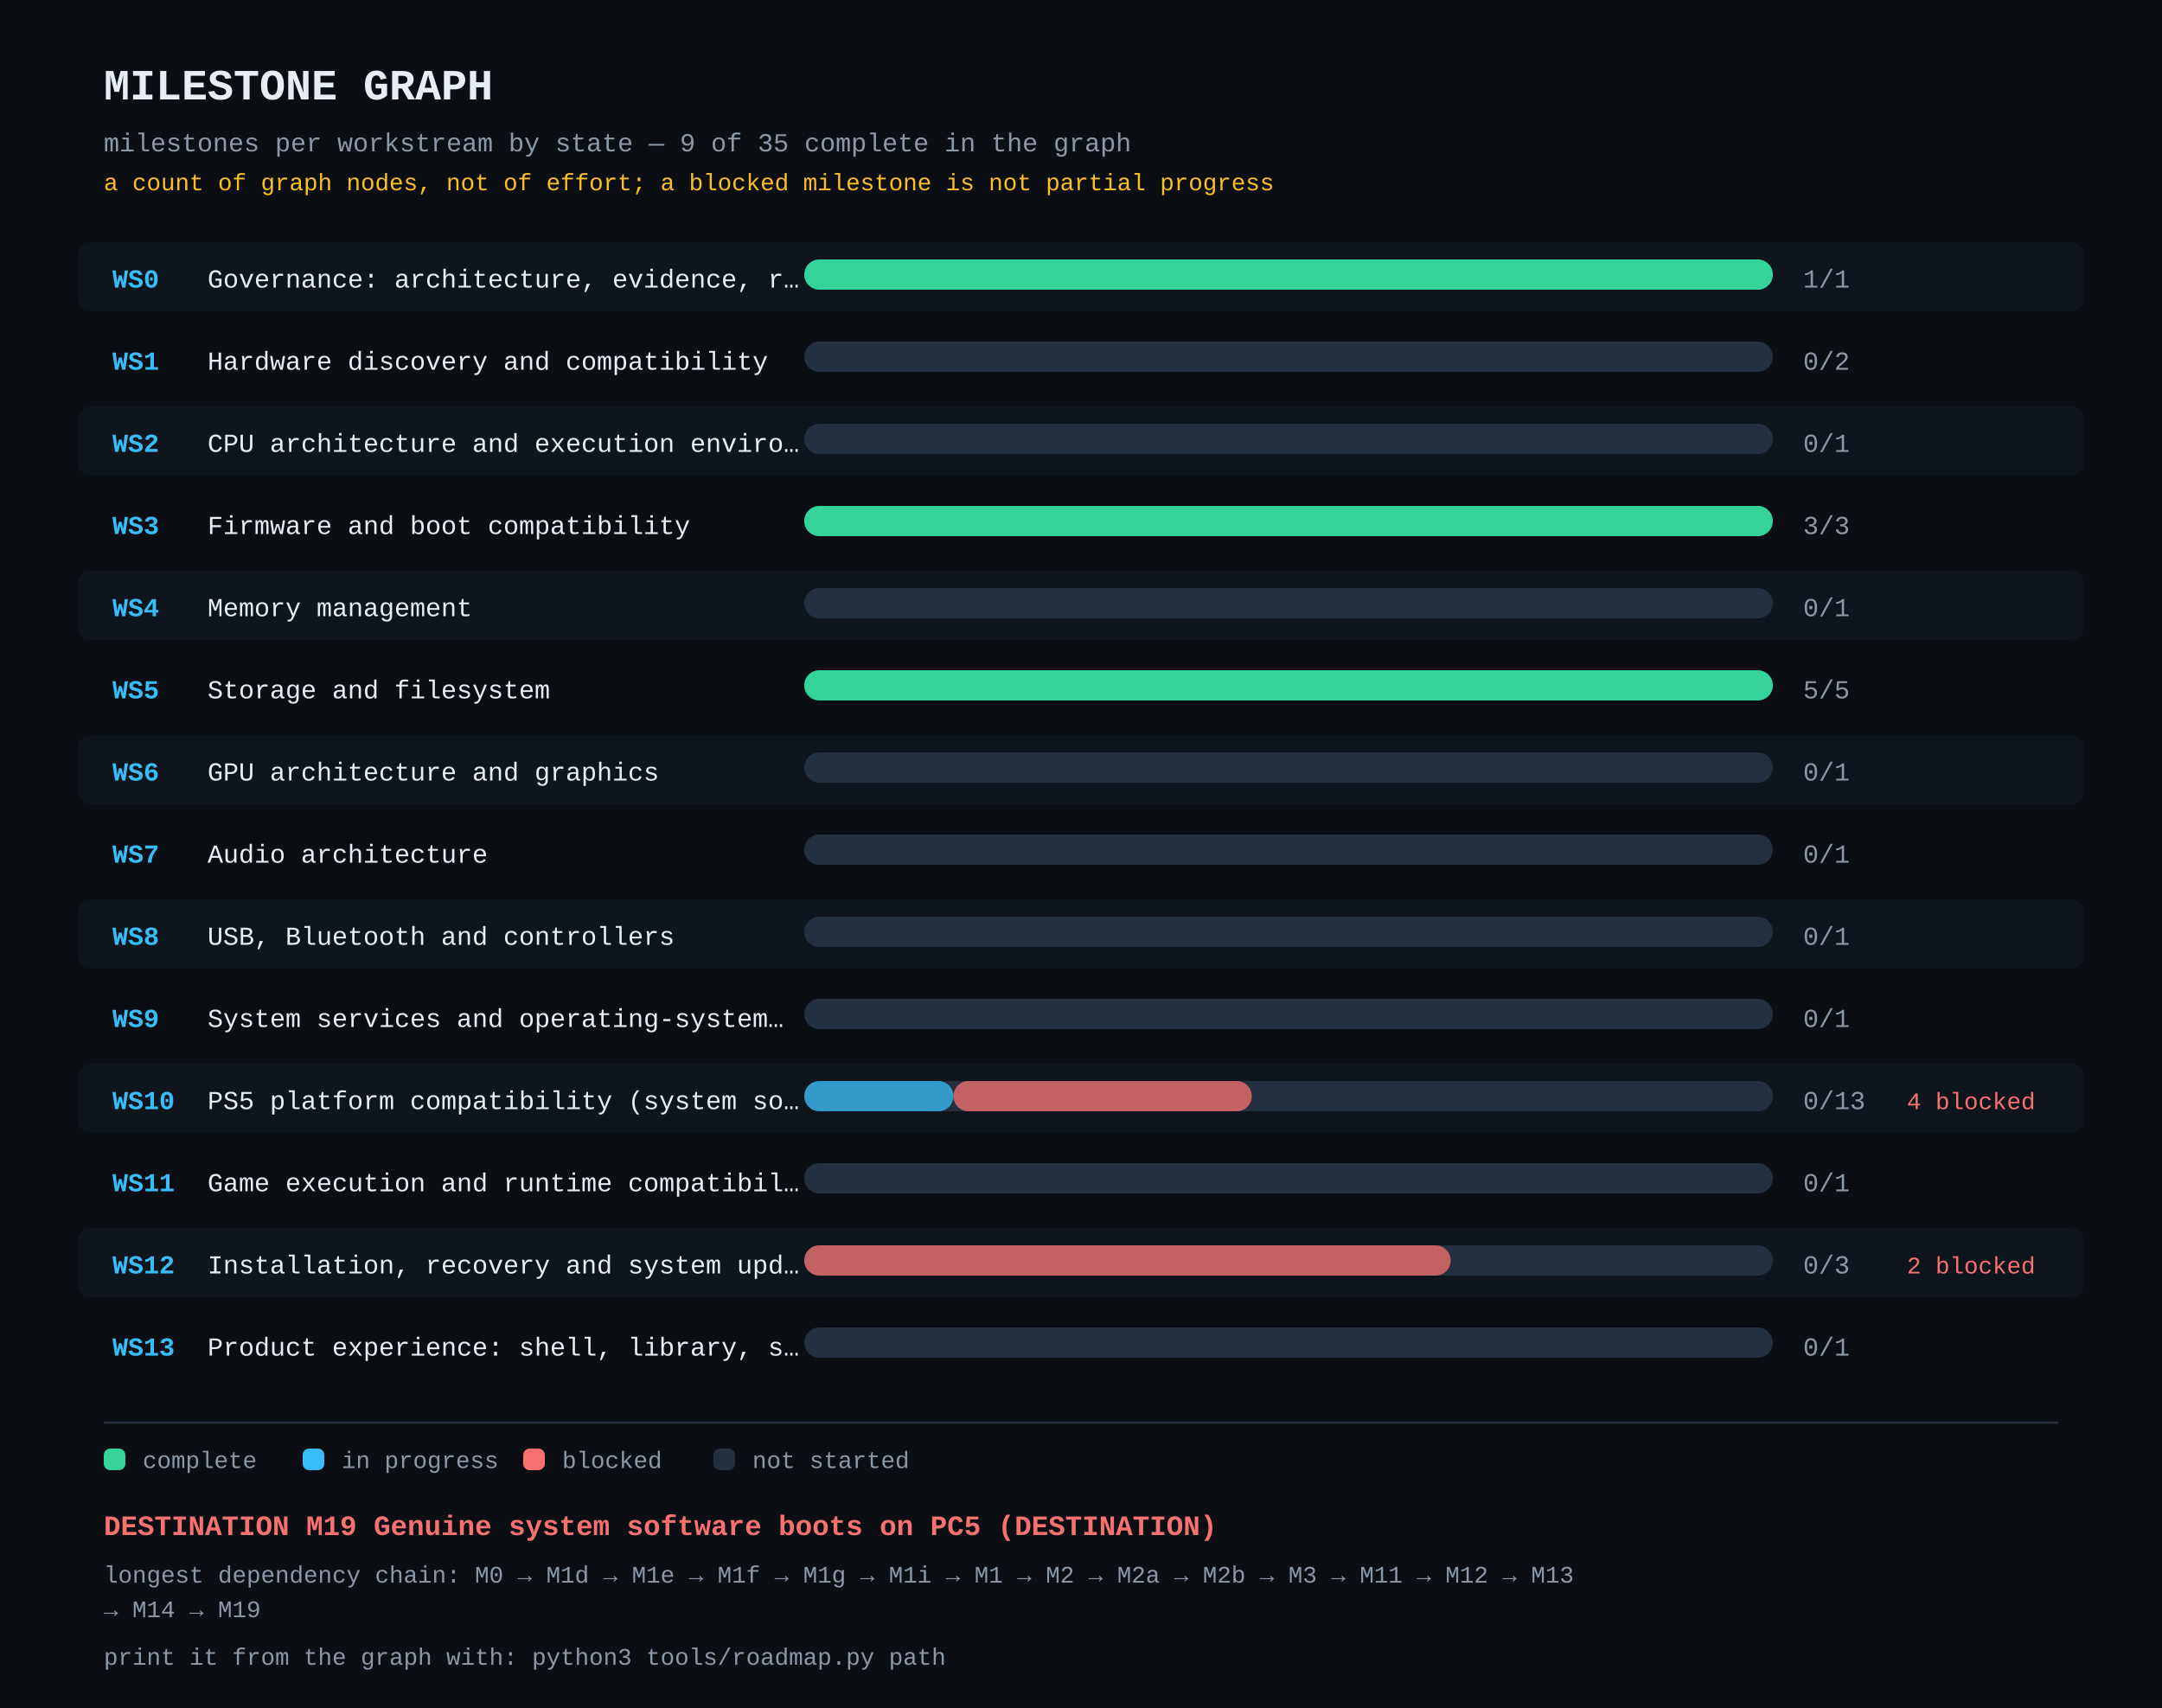
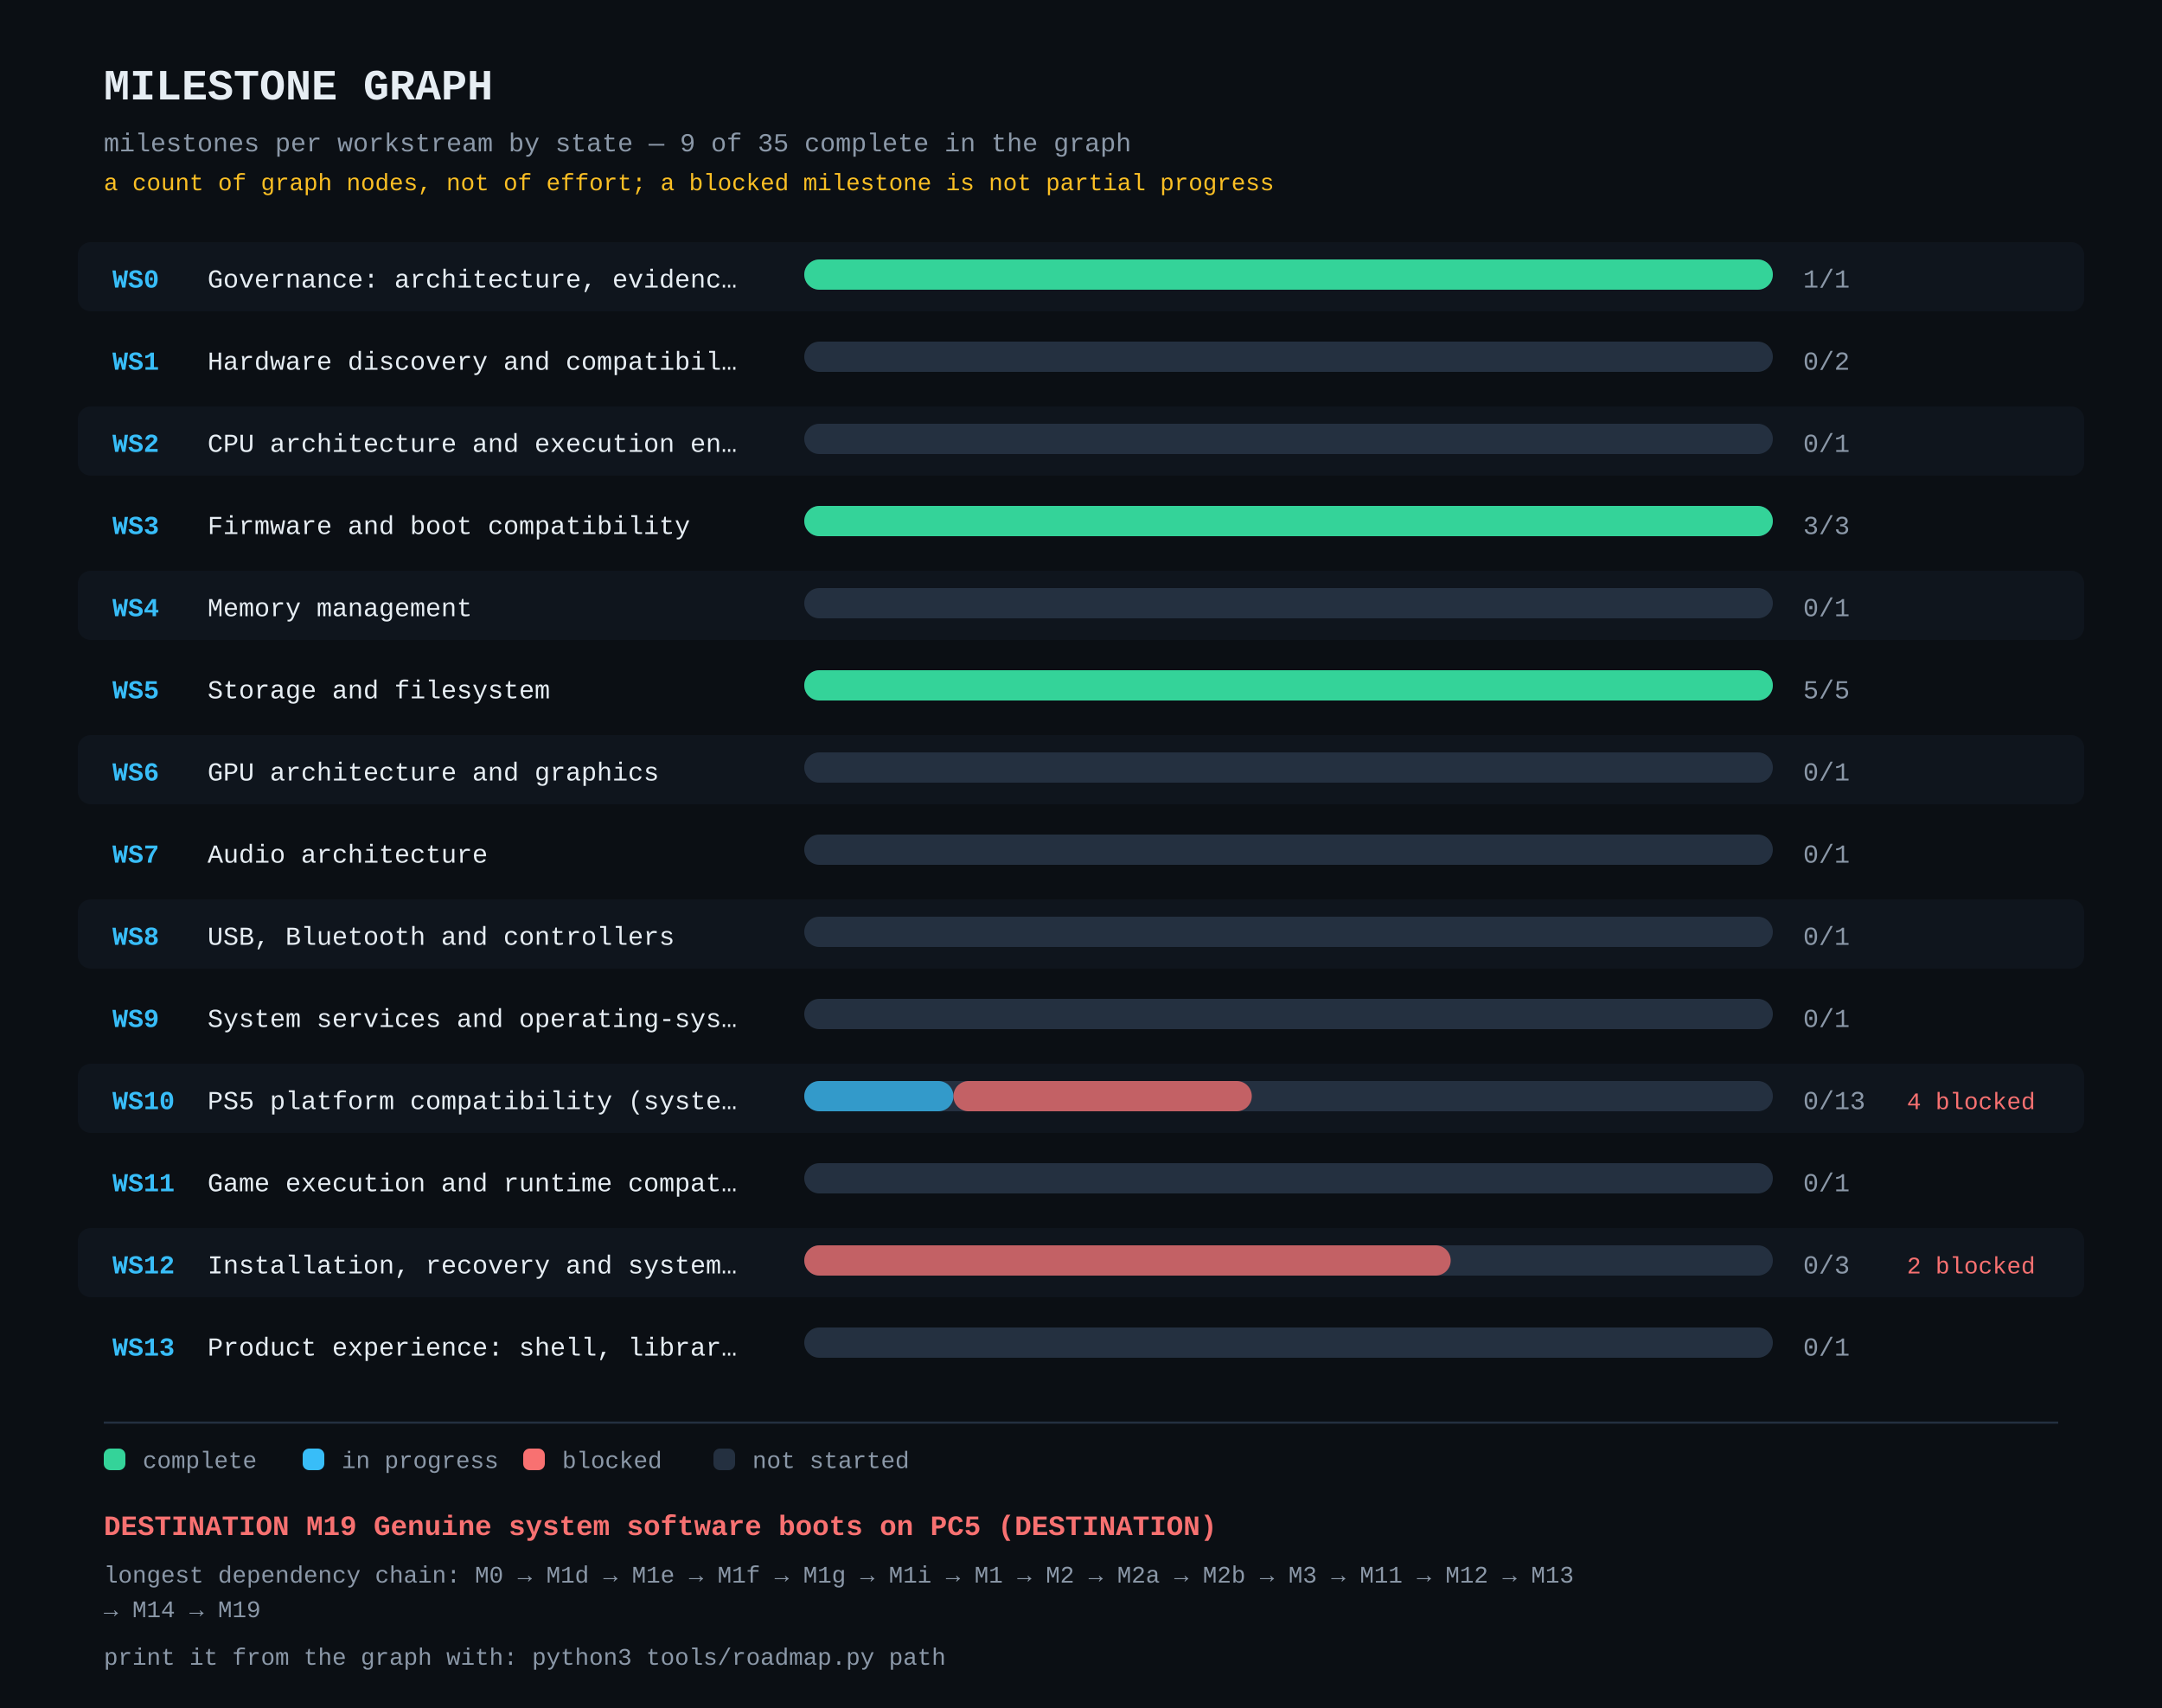
<svg xmlns="http://www.w3.org/2000/svg" width="1000" height="790" viewBox="0 0 1000 790" role="img" aria-labelledby="t d">
  <rect width="1000" height="790" fill="#0b0f14" />
  <text x="48" y="46" font-family="'JetBrains Mono','SFMono-Regular',Consolas,'Liberation Mono',Menlo,monospace" font-size="20" fill="#e6edf3" font-weight="bold" text-anchor="start">MILESTONE GRAPH</text>
  <text x="48" y="70" font-family="'JetBrains Mono','SFMono-Regular',Consolas,'Liberation Mono',Menlo,monospace" font-size="12" fill="#8b98a8" font-weight="normal" text-anchor="start">milestones per workstream by state — 9 of 35 complete in the graph</text>
  <text x="48" y="88" font-family="'JetBrains Mono','SFMono-Regular',Consolas,'Liberation Mono',Menlo,monospace" font-size="11" fill="#fbbf24" font-weight="normal" text-anchor="start">a count of graph nodes, not of effort; a blocked milestone is not partial progress</text>
  <rect x="36" y="112" width="928" height="32" rx="6" fill="#0f151d" stroke="none" />
  <text x="52" y="133" font-family="'JetBrains Mono','SFMono-Regular',Consolas,'Liberation Mono',Menlo,monospace" font-size="12" fill="#38bdf8" font-weight="bold" text-anchor="start">WS0</text>
-   <text x="96" y="133" font-family="'JetBrains Mono','SFMono-Regular',Consolas,'Liberation Mono',Menlo,monospace" font-size="12" fill="#e6edf3" font-weight="normal" text-anchor="start">Governance: architecture, evidence, r…</text>
+   <text x="96" y="133" font-family="'JetBrains Mono','SFMono-Regular',Consolas,'Liberation Mono',Menlo,monospace" font-size="12" fill="#e6edf3" font-weight="normal" text-anchor="start">Governance: architecture, evidenc…</text>
  <rect x="372" y="120" width="448" height="14" rx="7" fill="#243040" />
  <rect x="372" y="120" width="448" height="14" rx="7" fill="#34d399" fill-opacity="1" />
  <text x="834" y="133" font-family="'JetBrains Mono','SFMono-Regular',Consolas,'Liberation Mono',Menlo,monospace" font-size="12" fill="#8b98a8" font-weight="normal" text-anchor="start">1/1</text>
  <text x="52" y="171" font-family="'JetBrains Mono','SFMono-Regular',Consolas,'Liberation Mono',Menlo,monospace" font-size="12" fill="#38bdf8" font-weight="bold" text-anchor="start">WS1</text>
-   <text x="96" y="171" font-family="'JetBrains Mono','SFMono-Regular',Consolas,'Liberation Mono',Menlo,monospace" font-size="12" fill="#e6edf3" font-weight="normal" text-anchor="start">Hardware discovery and compatibility</text>
+   <text x="96" y="171" font-family="'JetBrains Mono','SFMono-Regular',Consolas,'Liberation Mono',Menlo,monospace" font-size="12" fill="#e6edf3" font-weight="normal" text-anchor="start">Hardware discovery and compatibil…</text>
  <rect x="372" y="158" width="448" height="14" rx="7" fill="#243040" />
  <text x="834" y="171" font-family="'JetBrains Mono','SFMono-Regular',Consolas,'Liberation Mono',Menlo,monospace" font-size="12" fill="#8b98a8" font-weight="normal" text-anchor="start">0/2</text>
  <rect x="36" y="188" width="928" height="32" rx="6" fill="#0f151d" stroke="none" />
  <text x="52" y="209" font-family="'JetBrains Mono','SFMono-Regular',Consolas,'Liberation Mono',Menlo,monospace" font-size="12" fill="#38bdf8" font-weight="bold" text-anchor="start">WS2</text>
-   <text x="96" y="209" font-family="'JetBrains Mono','SFMono-Regular',Consolas,'Liberation Mono',Menlo,monospace" font-size="12" fill="#e6edf3" font-weight="normal" text-anchor="start">CPU architecture and execution enviro…</text>
+   <text x="96" y="209" font-family="'JetBrains Mono','SFMono-Regular',Consolas,'Liberation Mono',Menlo,monospace" font-size="12" fill="#e6edf3" font-weight="normal" text-anchor="start">CPU architecture and execution en…</text>
  <rect x="372" y="196" width="448" height="14" rx="7" fill="#243040" />
  <text x="834" y="209" font-family="'JetBrains Mono','SFMono-Regular',Consolas,'Liberation Mono',Menlo,monospace" font-size="12" fill="#8b98a8" font-weight="normal" text-anchor="start">0/1</text>
  <text x="52" y="247" font-family="'JetBrains Mono','SFMono-Regular',Consolas,'Liberation Mono',Menlo,monospace" font-size="12" fill="#38bdf8" font-weight="bold" text-anchor="start">WS3</text>
  <text x="96" y="247" font-family="'JetBrains Mono','SFMono-Regular',Consolas,'Liberation Mono',Menlo,monospace" font-size="12" fill="#e6edf3" font-weight="normal" text-anchor="start">Firmware and boot compatibility</text>
  <rect x="372" y="234" width="448" height="14" rx="7" fill="#243040" />
  <rect x="372" y="234" width="448" height="14" rx="7" fill="#34d399" fill-opacity="1" />
  <text x="834" y="247" font-family="'JetBrains Mono','SFMono-Regular',Consolas,'Liberation Mono',Menlo,monospace" font-size="12" fill="#8b98a8" font-weight="normal" text-anchor="start">3/3</text>
  <rect x="36" y="264" width="928" height="32" rx="6" fill="#0f151d" stroke="none" />
  <text x="52" y="285" font-family="'JetBrains Mono','SFMono-Regular',Consolas,'Liberation Mono',Menlo,monospace" font-size="12" fill="#38bdf8" font-weight="bold" text-anchor="start">WS4</text>
  <text x="96" y="285" font-family="'JetBrains Mono','SFMono-Regular',Consolas,'Liberation Mono',Menlo,monospace" font-size="12" fill="#e6edf3" font-weight="normal" text-anchor="start">Memory management</text>
  <rect x="372" y="272" width="448" height="14" rx="7" fill="#243040" />
  <text x="834" y="285" font-family="'JetBrains Mono','SFMono-Regular',Consolas,'Liberation Mono',Menlo,monospace" font-size="12" fill="#8b98a8" font-weight="normal" text-anchor="start">0/1</text>
  <text x="52" y="323" font-family="'JetBrains Mono','SFMono-Regular',Consolas,'Liberation Mono',Menlo,monospace" font-size="12" fill="#38bdf8" font-weight="bold" text-anchor="start">WS5</text>
  <text x="96" y="323" font-family="'JetBrains Mono','SFMono-Regular',Consolas,'Liberation Mono',Menlo,monospace" font-size="12" fill="#e6edf3" font-weight="normal" text-anchor="start">Storage and filesystem</text>
  <rect x="372" y="310" width="448" height="14" rx="7" fill="#243040" />
  <rect x="372" y="310" width="448" height="14" rx="7" fill="#34d399" fill-opacity="1" />
  <text x="834" y="323" font-family="'JetBrains Mono','SFMono-Regular',Consolas,'Liberation Mono',Menlo,monospace" font-size="12" fill="#8b98a8" font-weight="normal" text-anchor="start">5/5</text>
  <rect x="36" y="340" width="928" height="32" rx="6" fill="#0f151d" stroke="none" />
  <text x="52" y="361" font-family="'JetBrains Mono','SFMono-Regular',Consolas,'Liberation Mono',Menlo,monospace" font-size="12" fill="#38bdf8" font-weight="bold" text-anchor="start">WS6</text>
  <text x="96" y="361" font-family="'JetBrains Mono','SFMono-Regular',Consolas,'Liberation Mono',Menlo,monospace" font-size="12" fill="#e6edf3" font-weight="normal" text-anchor="start">GPU architecture and graphics</text>
  <rect x="372" y="348" width="448" height="14" rx="7" fill="#243040" />
  <text x="834" y="361" font-family="'JetBrains Mono','SFMono-Regular',Consolas,'Liberation Mono',Menlo,monospace" font-size="12" fill="#8b98a8" font-weight="normal" text-anchor="start">0/1</text>
  <text x="52" y="399" font-family="'JetBrains Mono','SFMono-Regular',Consolas,'Liberation Mono',Menlo,monospace" font-size="12" fill="#38bdf8" font-weight="bold" text-anchor="start">WS7</text>
  <text x="96" y="399" font-family="'JetBrains Mono','SFMono-Regular',Consolas,'Liberation Mono',Menlo,monospace" font-size="12" fill="#e6edf3" font-weight="normal" text-anchor="start">Audio architecture</text>
  <rect x="372" y="386" width="448" height="14" rx="7" fill="#243040" />
  <text x="834" y="399" font-family="'JetBrains Mono','SFMono-Regular',Consolas,'Liberation Mono',Menlo,monospace" font-size="12" fill="#8b98a8" font-weight="normal" text-anchor="start">0/1</text>
  <rect x="36" y="416" width="928" height="32" rx="6" fill="#0f151d" stroke="none" />
  <text x="52" y="437" font-family="'JetBrains Mono','SFMono-Regular',Consolas,'Liberation Mono',Menlo,monospace" font-size="12" fill="#38bdf8" font-weight="bold" text-anchor="start">WS8</text>
  <text x="96" y="437" font-family="'JetBrains Mono','SFMono-Regular',Consolas,'Liberation Mono',Menlo,monospace" font-size="12" fill="#e6edf3" font-weight="normal" text-anchor="start">USB, Bluetooth and controllers</text>
  <rect x="372" y="424" width="448" height="14" rx="7" fill="#243040" />
  <text x="834" y="437" font-family="'JetBrains Mono','SFMono-Regular',Consolas,'Liberation Mono',Menlo,monospace" font-size="12" fill="#8b98a8" font-weight="normal" text-anchor="start">0/1</text>
  <text x="52" y="475" font-family="'JetBrains Mono','SFMono-Regular',Consolas,'Liberation Mono',Menlo,monospace" font-size="12" fill="#38bdf8" font-weight="bold" text-anchor="start">WS9</text>
-   <text x="96" y="475" font-family="'JetBrains Mono','SFMono-Regular',Consolas,'Liberation Mono',Menlo,monospace" font-size="12" fill="#e6edf3" font-weight="normal" text-anchor="start">System services and operating-system…</text>
+   <text x="96" y="475" font-family="'JetBrains Mono','SFMono-Regular',Consolas,'Liberation Mono',Menlo,monospace" font-size="12" fill="#e6edf3" font-weight="normal" text-anchor="start">System services and operating-sys…</text>
  <rect x="372" y="462" width="448" height="14" rx="7" fill="#243040" />
  <text x="834" y="475" font-family="'JetBrains Mono','SFMono-Regular',Consolas,'Liberation Mono',Menlo,monospace" font-size="12" fill="#8b98a8" font-weight="normal" text-anchor="start">0/1</text>
  <rect x="36" y="492" width="928" height="32" rx="6" fill="#0f151d" stroke="none" />
  <text x="52" y="513" font-family="'JetBrains Mono','SFMono-Regular',Consolas,'Liberation Mono',Menlo,monospace" font-size="12" fill="#38bdf8" font-weight="bold" text-anchor="start">WS10</text>
-   <text x="96" y="513" font-family="'JetBrains Mono','SFMono-Regular',Consolas,'Liberation Mono',Menlo,monospace" font-size="12" fill="#e6edf3" font-weight="normal" text-anchor="start">PS5 platform compatibility (system so…</text>
+   <text x="96" y="513" font-family="'JetBrains Mono','SFMono-Regular',Consolas,'Liberation Mono',Menlo,monospace" font-size="12" fill="#e6edf3" font-weight="normal" text-anchor="start">PS5 platform compatibility (syste…</text>
  <rect x="372" y="500" width="448" height="14" rx="7" fill="#243040" />
  <rect x="372" y="500" width="69" height="14" rx="7" fill="#38bdf8" fill-opacity="0.75" />
  <rect x="441" y="500" width="138" height="14" rx="7" fill="#f87171" fill-opacity="0.75" />
  <text x="834" y="513" font-family="'JetBrains Mono','SFMono-Regular',Consolas,'Liberation Mono',Menlo,monospace" font-size="12" fill="#8b98a8" font-weight="normal" text-anchor="start">0/13</text>
  <text x="882" y="513" font-family="'JetBrains Mono','SFMono-Regular',Consolas,'Liberation Mono',Menlo,monospace" font-size="11" fill="#f87171" font-weight="normal" text-anchor="start">4 blocked</text>
  <text x="52" y="551" font-family="'JetBrains Mono','SFMono-Regular',Consolas,'Liberation Mono',Menlo,monospace" font-size="12" fill="#38bdf8" font-weight="bold" text-anchor="start">WS11</text>
-   <text x="96" y="551" font-family="'JetBrains Mono','SFMono-Regular',Consolas,'Liberation Mono',Menlo,monospace" font-size="12" fill="#e6edf3" font-weight="normal" text-anchor="start">Game execution and runtime compatibil…</text>
+   <text x="96" y="551" font-family="'JetBrains Mono','SFMono-Regular',Consolas,'Liberation Mono',Menlo,monospace" font-size="12" fill="#e6edf3" font-weight="normal" text-anchor="start">Game execution and runtime compat…</text>
  <rect x="372" y="538" width="448" height="14" rx="7" fill="#243040" />
  <text x="834" y="551" font-family="'JetBrains Mono','SFMono-Regular',Consolas,'Liberation Mono',Menlo,monospace" font-size="12" fill="#8b98a8" font-weight="normal" text-anchor="start">0/1</text>
  <rect x="36" y="568" width="928" height="32" rx="6" fill="#0f151d" stroke="none" />
  <text x="52" y="589" font-family="'JetBrains Mono','SFMono-Regular',Consolas,'Liberation Mono',Menlo,monospace" font-size="12" fill="#38bdf8" font-weight="bold" text-anchor="start">WS12</text>
-   <text x="96" y="589" font-family="'JetBrains Mono','SFMono-Regular',Consolas,'Liberation Mono',Menlo,monospace" font-size="12" fill="#e6edf3" font-weight="normal" text-anchor="start">Installation, recovery and system upd…</text>
+   <text x="96" y="589" font-family="'JetBrains Mono','SFMono-Regular',Consolas,'Liberation Mono',Menlo,monospace" font-size="12" fill="#e6edf3" font-weight="normal" text-anchor="start">Installation, recovery and system…</text>
  <rect x="372" y="576" width="448" height="14" rx="7" fill="#243040" />
  <rect x="372" y="576" width="299" height="14" rx="7" fill="#f87171" fill-opacity="0.75" />
  <text x="834" y="589" font-family="'JetBrains Mono','SFMono-Regular',Consolas,'Liberation Mono',Menlo,monospace" font-size="12" fill="#8b98a8" font-weight="normal" text-anchor="start">0/3</text>
  <text x="882" y="589" font-family="'JetBrains Mono','SFMono-Regular',Consolas,'Liberation Mono',Menlo,monospace" font-size="11" fill="#f87171" font-weight="normal" text-anchor="start">2 blocked</text>
  <text x="52" y="627" font-family="'JetBrains Mono','SFMono-Regular',Consolas,'Liberation Mono',Menlo,monospace" font-size="12" fill="#38bdf8" font-weight="bold" text-anchor="start">WS13</text>
-   <text x="96" y="627" font-family="'JetBrains Mono','SFMono-Regular',Consolas,'Liberation Mono',Menlo,monospace" font-size="12" fill="#e6edf3" font-weight="normal" text-anchor="start">Product experience: shell, library, s…</text>
+   <text x="96" y="627" font-family="'JetBrains Mono','SFMono-Regular',Consolas,'Liberation Mono',Menlo,monospace" font-size="12" fill="#e6edf3" font-weight="normal" text-anchor="start">Product experience: shell, librar…</text>
  <rect x="372" y="614" width="448" height="14" rx="7" fill="#243040" />
  <text x="834" y="627" font-family="'JetBrains Mono','SFMono-Regular',Consolas,'Liberation Mono',Menlo,monospace" font-size="12" fill="#8b98a8" font-weight="normal" text-anchor="start">0/1</text>
  <line x1="48" y1="658" x2="952" y2="658" stroke="#243040" />
  <rect x="48" y="670" width="10" height="10" rx="3" fill="#34d399" />
  <text x="66" y="679" font-family="'JetBrains Mono','SFMono-Regular',Consolas,'Liberation Mono',Menlo,monospace" font-size="11" fill="#8b98a8" font-weight="normal" text-anchor="start">complete</text>
  <rect x="140" y="670" width="10" height="10" rx="3" fill="#38bdf8" />
  <text x="158" y="679" font-family="'JetBrains Mono','SFMono-Regular',Consolas,'Liberation Mono',Menlo,monospace" font-size="11" fill="#8b98a8" font-weight="normal" text-anchor="start">in progress</text>
  <rect x="242" y="670" width="10" height="10" rx="3" fill="#f87171" />
  <text x="260" y="679" font-family="'JetBrains Mono','SFMono-Regular',Consolas,'Liberation Mono',Menlo,monospace" font-size="11" fill="#8b98a8" font-weight="normal" text-anchor="start">blocked</text>
  <rect x="330" y="670" width="10" height="10" rx="3" fill="#243040" />
  <text x="348" y="679" font-family="'JetBrains Mono','SFMono-Regular',Consolas,'Liberation Mono',Menlo,monospace" font-size="11" fill="#8b98a8" font-weight="normal" text-anchor="start">not started</text>
  <text x="48" y="710" font-family="'JetBrains Mono','SFMono-Regular',Consolas,'Liberation Mono',Menlo,monospace" font-size="13" fill="#f87171" font-weight="bold" text-anchor="start">DESTINATION  M19  Genuine system software boots on PC5 (DESTINATION)</text>
  <text x="48" y="732" font-family="'JetBrains Mono','SFMono-Regular',Consolas,'Liberation Mono',Menlo,monospace" font-size="11" fill="#8b98a8" font-weight="normal" text-anchor="start">longest dependency chain: M0 → M1d → M1e → M1f → M1g → M1i → M1 → M2 → M2a → M2b → M3 → M11 → M12 → M13</text>
  <text x="48" y="748" font-family="'JetBrains Mono','SFMono-Regular',Consolas,'Liberation Mono',Menlo,monospace" font-size="11" fill="#8b98a8" font-weight="normal" text-anchor="start">→ M14 → M19</text>
  <text x="48" y="770" font-family="'JetBrains Mono','SFMono-Regular',Consolas,'Liberation Mono',Menlo,monospace" font-size="11" fill="#8b98a8" font-weight="normal" text-anchor="start">print it from the graph with: python3 tools/roadmap.py path</text>
</svg>
